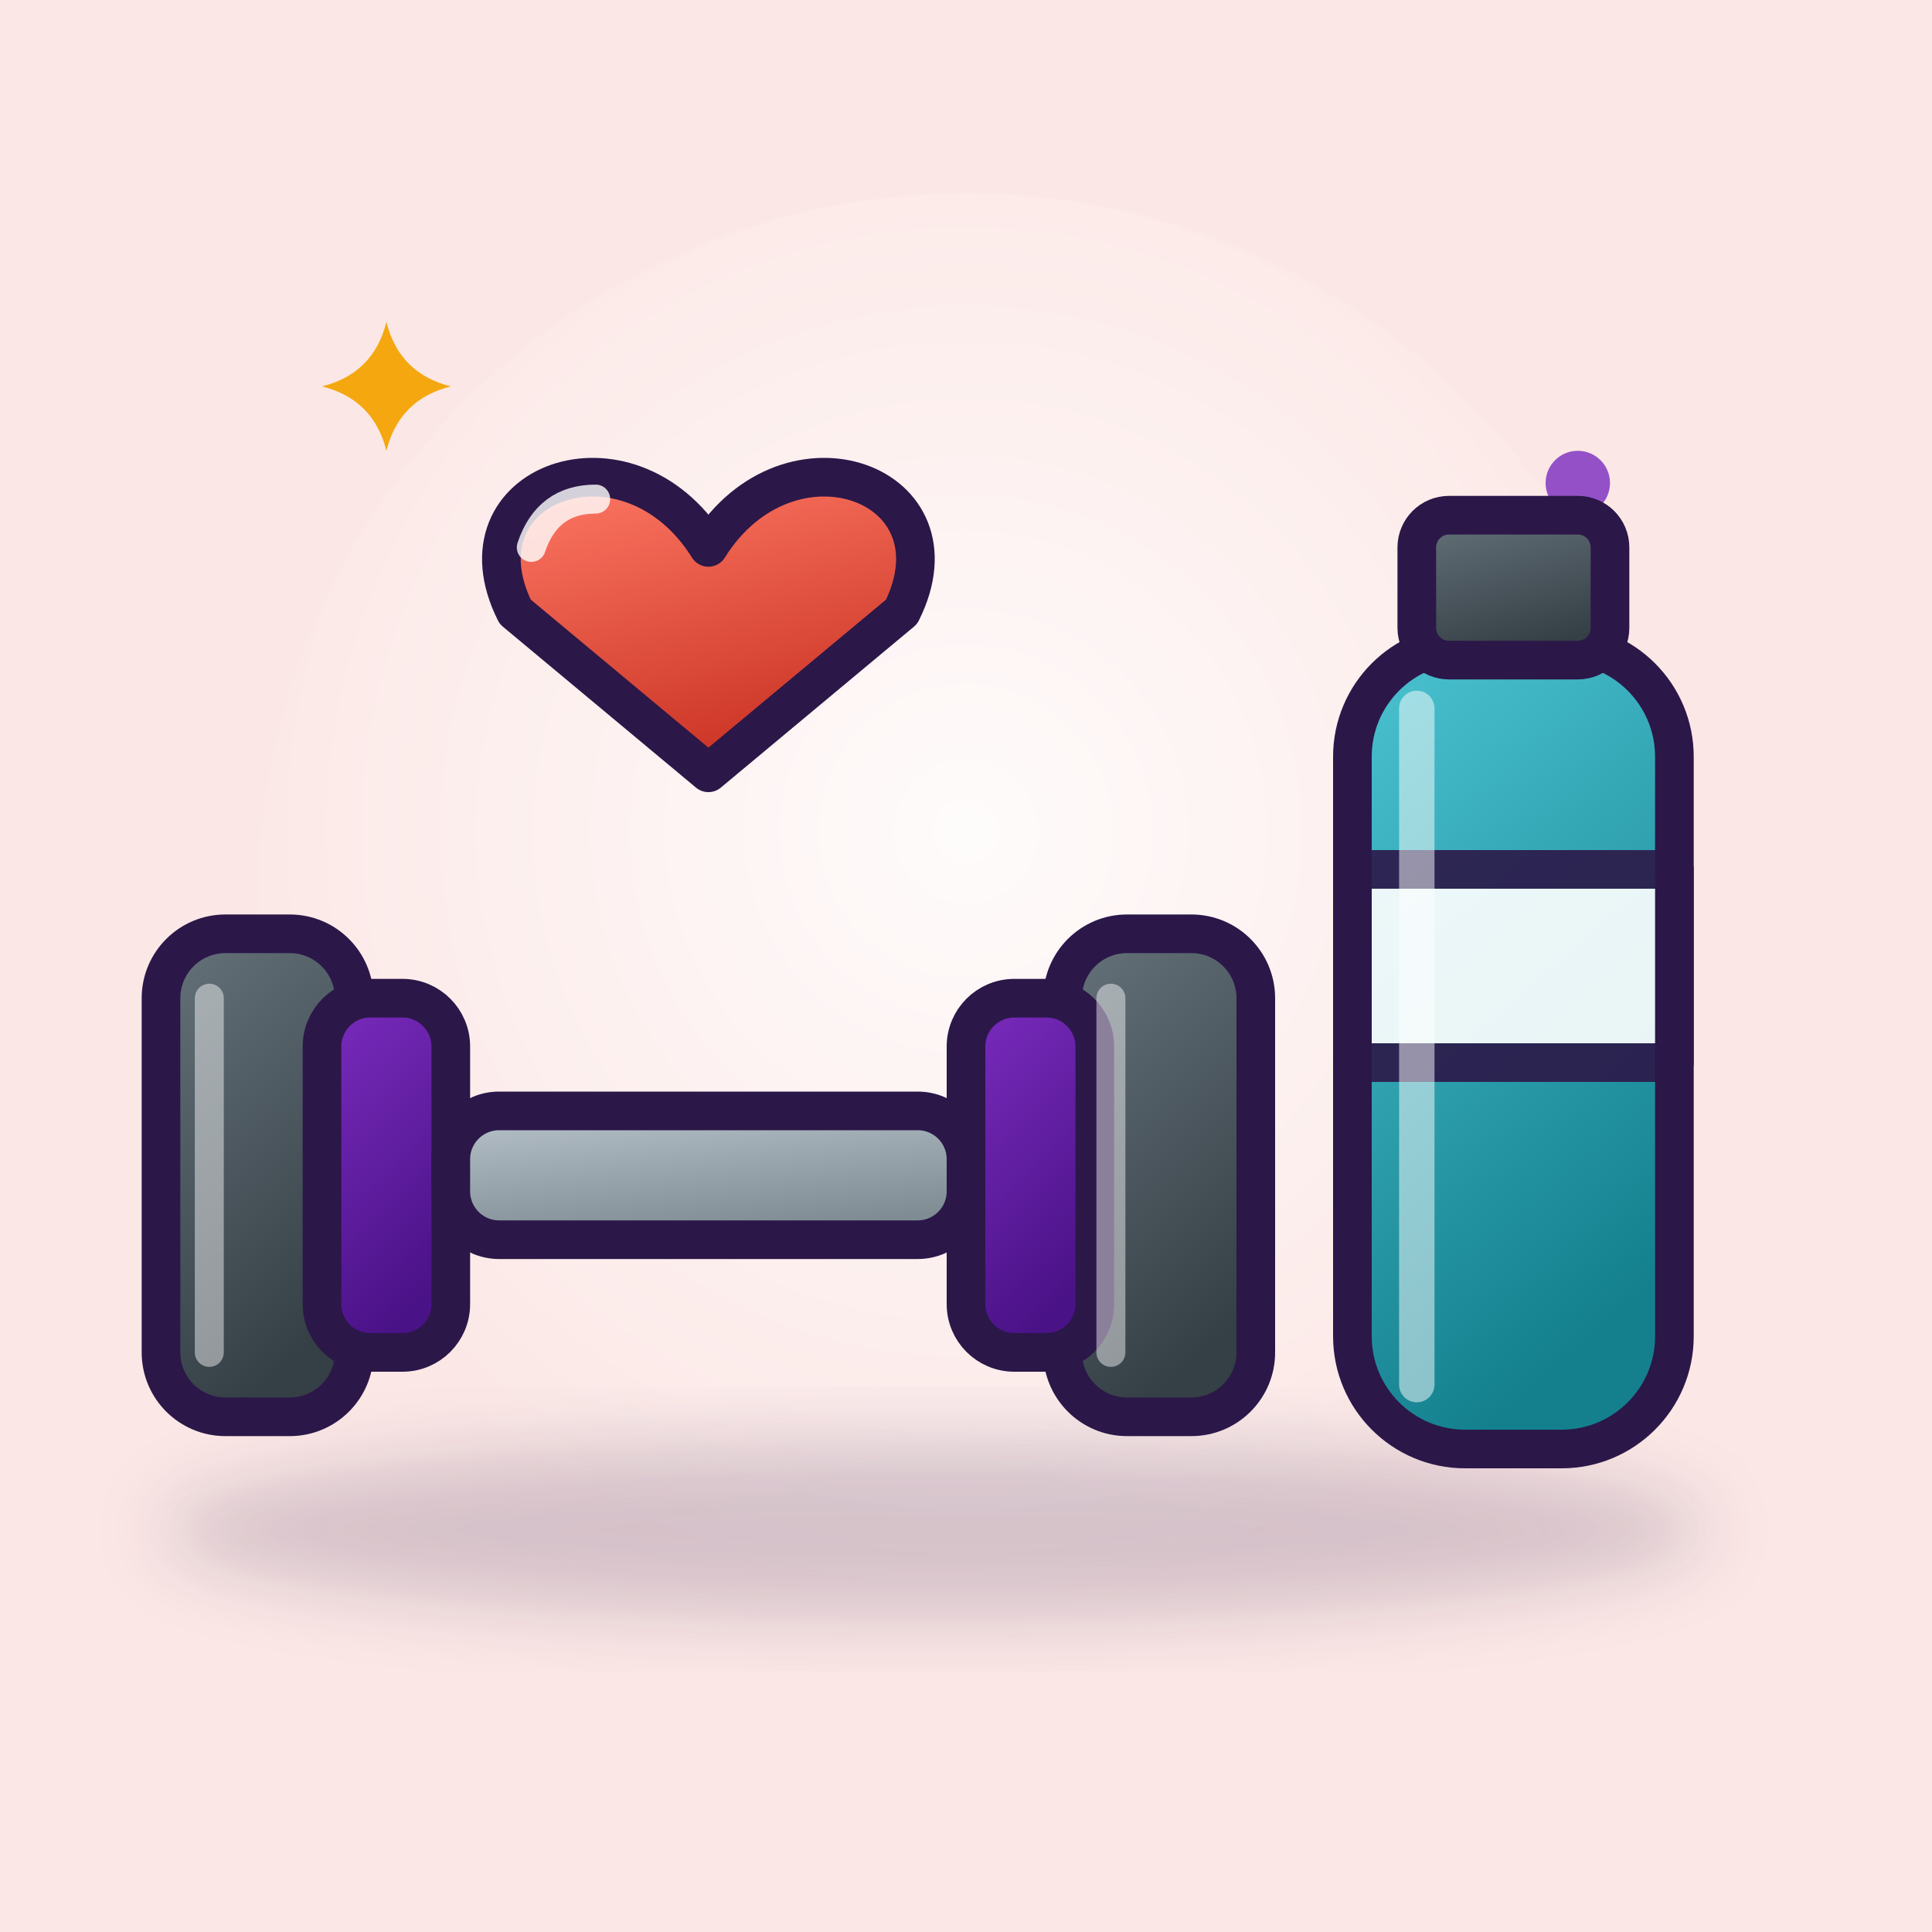
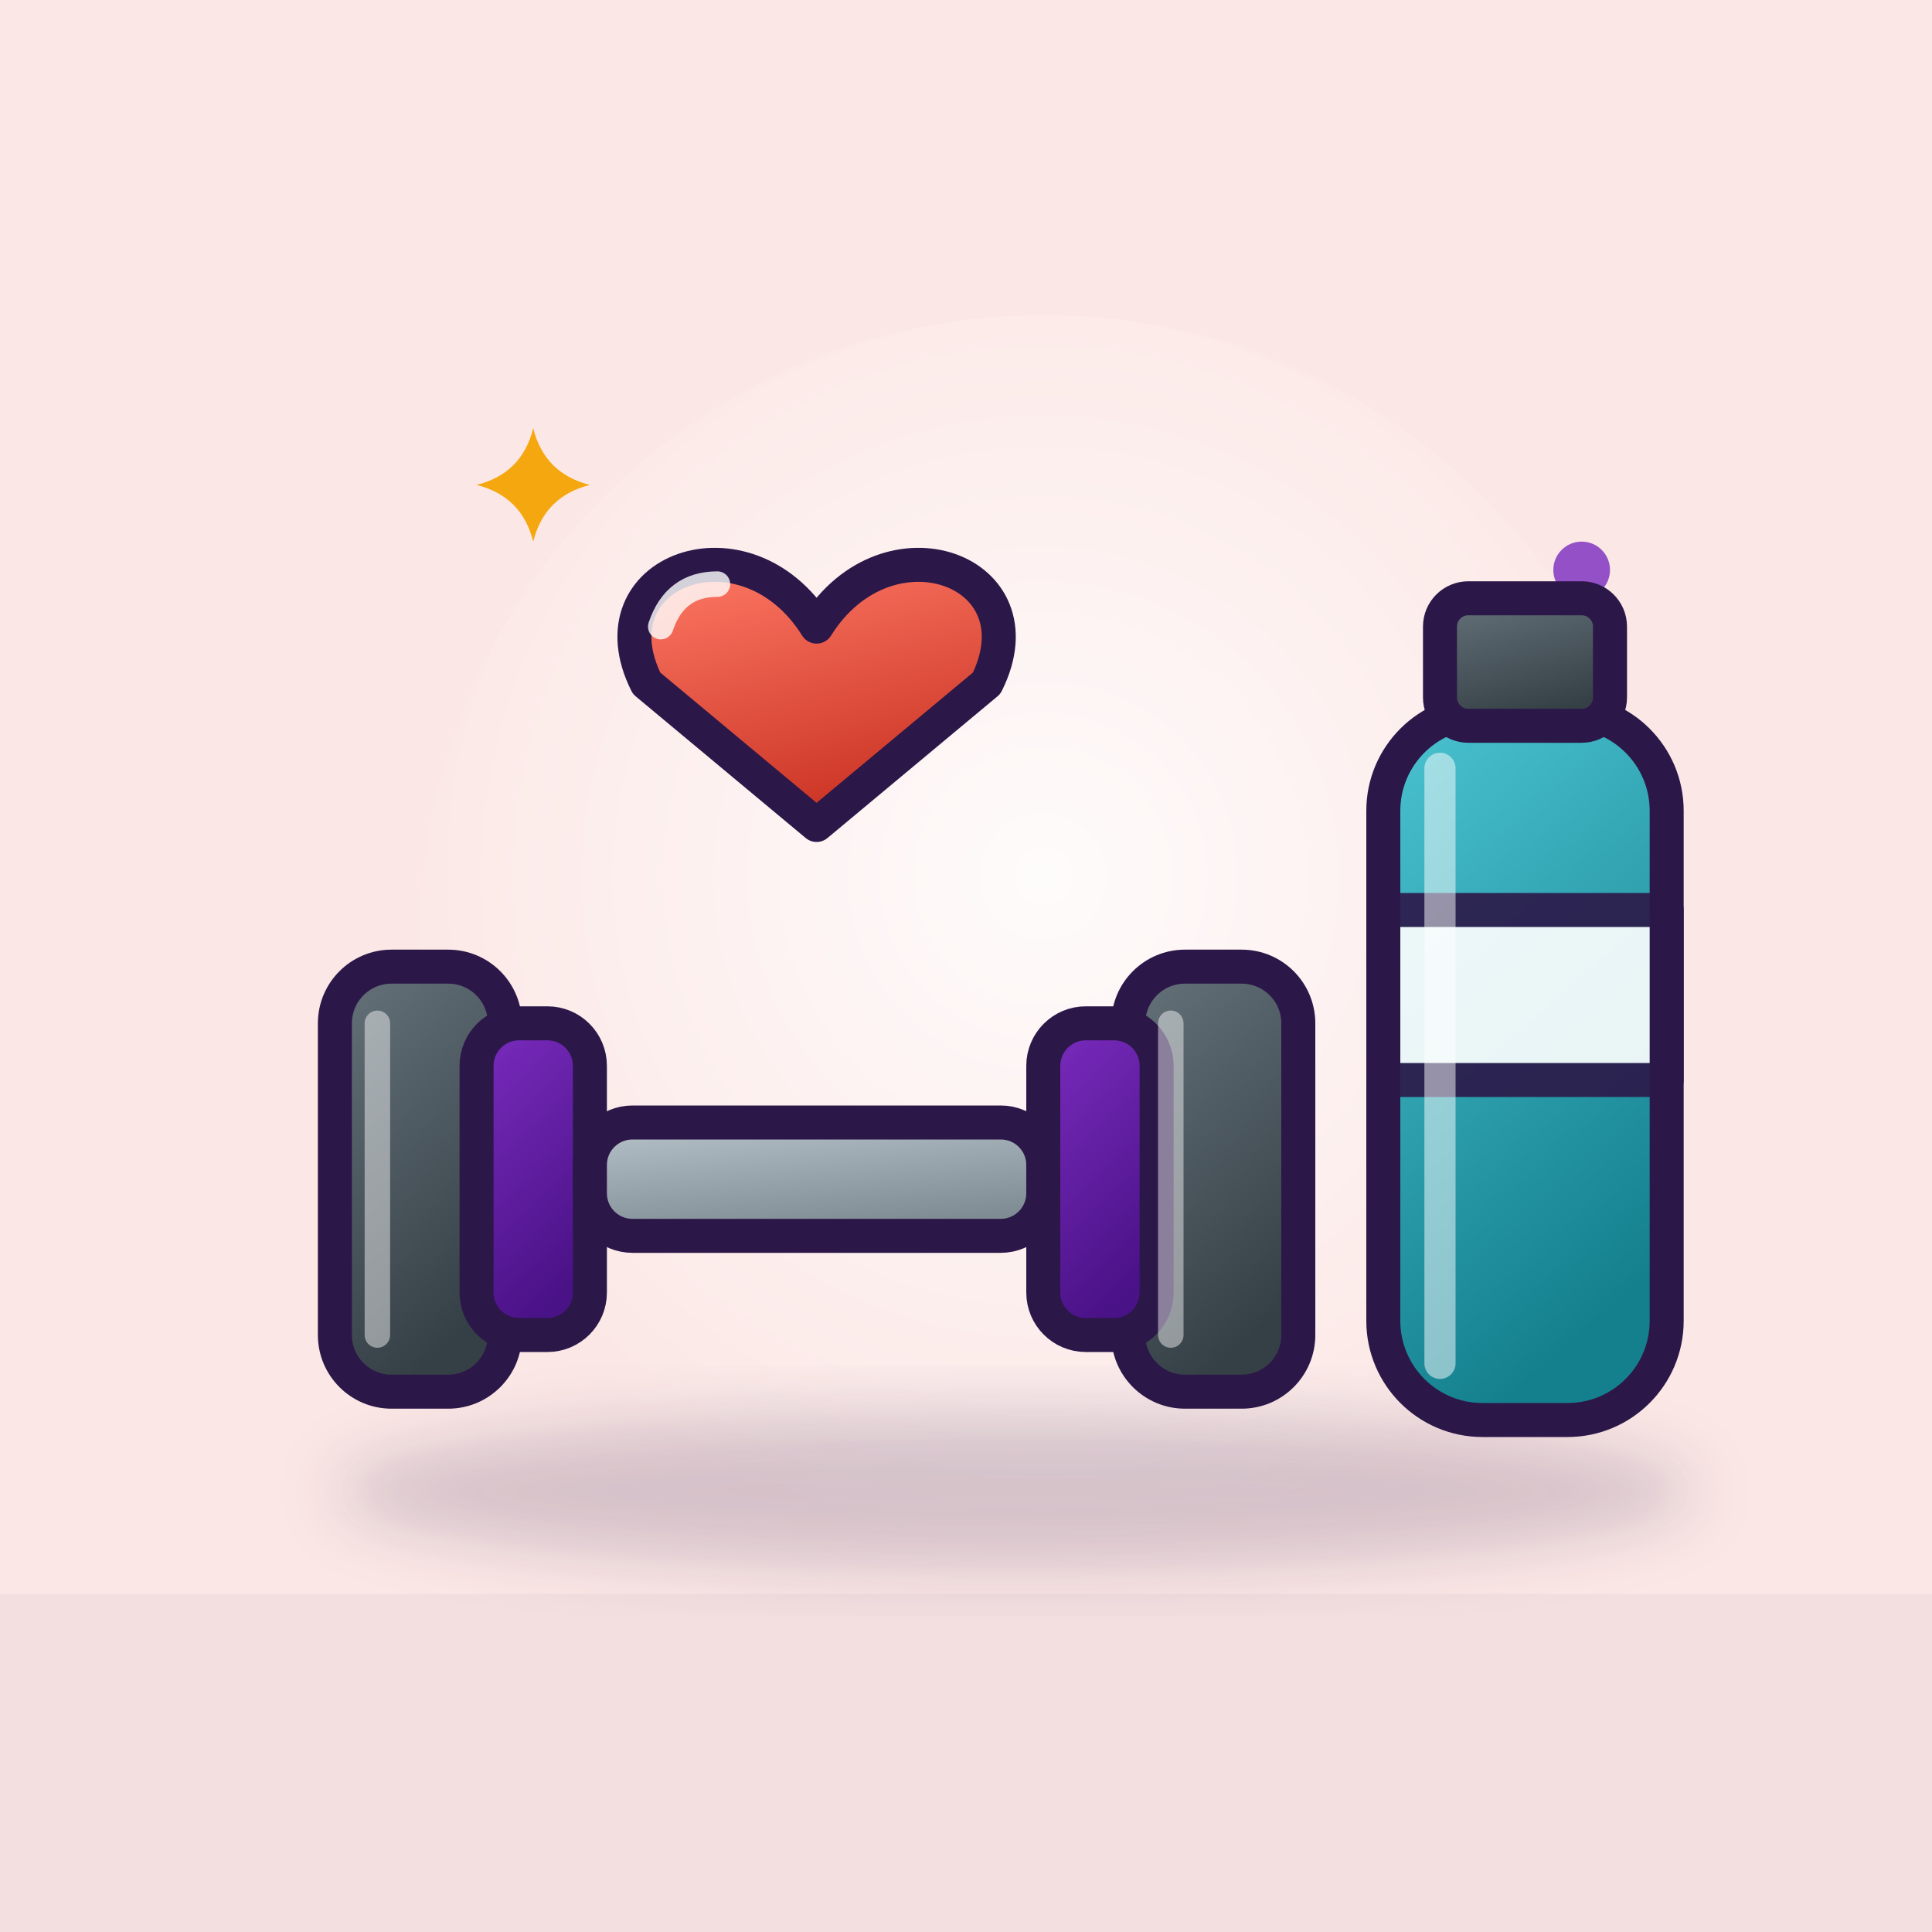
<svg xmlns="http://www.w3.org/2000/svg" viewBox="0 0 120 120" role="img">
  <defs>
    <linearGradient id="pur" x1="0" y1="0" x2="0.35" y2="1">
      <stop offset="0" stop-color="#A35BE8" />
      <stop offset="1" stop-color="#6A1FB5" />
    </linearGradient>
    <linearGradient id="purD" x1="0" y1="0" x2="0.35" y2="1">
      <stop offset="0" stop-color="#7B2CBF" />
      <stop offset="1" stop-color="#4A1287" />
    </linearGradient>
    <linearGradient id="gold" x1="0" y1="0" x2="0.35" y2="1">
      <stop offset="0" stop-color="#FFD45C" />
      <stop offset="1" stop-color="#F29A05" />
    </linearGradient>
    <linearGradient id="goldD" x1="0" y1="0" x2="0.35" y2="1">
      <stop offset="0" stop-color="#F2A20C" />
      <stop offset="1" stop-color="#C97A00" />
    </linearGradient>
    <linearGradient id="slate" x1="0" y1="0" x2="0.35" y2="1">
      <stop offset="0" stop-color="#66737B" />
      <stop offset="1" stop-color="#353F46" />
    </linearGradient>
    <linearGradient id="slateL" x1="0" y1="0" x2="0.35" y2="1">
      <stop offset="0" stop-color="#B8C3CA" />
      <stop offset="1" stop-color="#7F8C94" />
    </linearGradient>
    <linearGradient id="red" x1="0" y1="0" x2="0.35" y2="1">
      <stop offset="0" stop-color="#FF7A66" />
      <stop offset="1" stop-color="#CC3526" />
    </linearGradient>
    <linearGradient id="blue" x1="0" y1="0" x2="0.35" y2="1">
      <stop offset="0" stop-color="#5DB0F5" />
      <stop offset="1" stop-color="#1C64A8" />
    </linearGradient>
    <linearGradient id="green" x1="0" y1="0" x2="0.35" y2="1">
      <stop offset="0" stop-color="#5CC183" />
      <stop offset="1" stop-color="#22794A" />
    </linearGradient>
    <linearGradient id="greenD" x1="0" y1="0" x2="0.35" y2="1">
      <stop offset="0" stop-color="#2F8F57" />
      <stop offset="1" stop-color="#155A33" />
    </linearGradient>
    <linearGradient id="pink" x1="0" y1="0" x2="0.35" y2="1">
      <stop offset="0" stop-color="#FF8FB5" />
      <stop offset="1" stop-color="#D02F6B" />
    </linearGradient>
    <linearGradient id="teal" x1="0" y1="0" x2="0.35" y2="1">
      <stop offset="0" stop-color="#4CC4D2" />
      <stop offset="1" stop-color="#14808E" />
    </linearGradient>
    <linearGradient id="cream" x1="0" y1="0" x2="0.35" y2="1">
      <stop offset="0" stop-color="#FFFFFF" />
      <stop offset="1" stop-color="#E6DEF2" />
    </linearGradient>
    <linearGradient id="brown" x1="0" y1="0" x2="0.35" y2="1">
      <stop offset="0" stop-color="#C68B52" />
      <stop offset="1" stop-color="#7E4F22" />
    </linearGradient>
    <linearGradient id="screen" x1="0" y1="0" x2="0.35" y2="1">
      <stop offset="0" stop-color="#D6EDFF" />
      <stop offset="1" stop-color="#7FBDF2" />
    </linearGradient>
    <linearGradient id="wood" x1="0" y1="0" x2="0.35" y2="1">
      <stop offset="0" stop-color="#E0A869" />
      <stop offset="1" stop-color="#A8692E" />
    </linearGradient>
    <linearGradient id="glow" x1="0" y1="0" x2="0.35" y2="1">
      <stop offset="0" stop-color="#FFF3C4" />
      <stop offset="1" stop-color="#FFD45C" />
    </linearGradient>
    <linearGradient id="skin" x1="0" y1="0" x2="0.35" y2="1">
      <stop offset="0" stop-color="#FFFFFF" />
      <stop offset="1" stop-color="#F1EAF9" />
    </linearGradient>
    <filter id="soft" x="-30%" y="-30%" width="160%" height="160%">
      <feGaussianBlur stdDeviation="2.2" />
    </filter>
    <radialGradient id="halo" cx="0.5" cy="0.45" r="0.55">
      <stop offset="0" stop-color="#FFFFFF" stop-opacity="0.85" />
      <stop offset="1" stop-color="#FFFFFF" stop-opacity="0" />
    </radialGradient>
  </defs>
  <rect width="120" height="120" fill="#FBE7E5" />
-   <circle cx="60" cy="56" r="44" fill="url(#halo)" />
-   <path d="M24 20.0 Q24.8 23.2 28.0 24 Q24.8 24.8 24 28.0 Q23.2 24.8 20.0 24 Q23.2 23.2 24 20.0 Z" fill="#F5A70F" stroke="none" />
-   <circle cx="98" cy="30" r="2" fill="#7B2CBF" opacity="0.8" stroke="none" />
-   <ellipse cx="58" cy="95" rx="48" ry="5.5" fill="#2B1748" opacity="0.18" filter="url(#soft)" />
-   <g stroke="#2B1748" stroke-width="2.4" stroke-linejoin="round" stroke-linecap="round">
-     <path d="M44 34 C39 26 28 30 32 38 L44 48 L56 38 C60 30 49 26 44 34 Z" fill="url(#red)" />
-     <path d="M33 34 Q34 31 37 31" fill="none" stroke="#FFFFFF" stroke-width="1.8" opacity="0.8" />
-     <rect x="84" y="40" width="20" height="50" rx="7" fill="url(#teal)" />
-     <rect x="88" y="32" width="12" height="9" rx="2" fill="url(#slate)" />
-     <rect x="84" y="54" width="20" height="12" fill="#FFFFFF" opacity="0.9" />
-     <path d="M88 44 V86" stroke="#FFFFFF" stroke-width="2.2" opacity="0.5" />
-     <rect x="10" y="58" width="12" height="30" rx="4" fill="url(#slate)" />
-     <rect x="66" y="58" width="12" height="30" rx="4" fill="url(#slate)" />
-     <rect x="20" y="62" width="8" height="22" rx="3" fill="url(#purD)" />
-     <rect x="60" y="62" width="8" height="22" rx="3" fill="url(#purD)" />
-     <rect x="28" y="69" width="32" height="8" rx="3" fill="url(#slateL)" />
-     <path d="M13 62 V84 M69 62 V84" stroke="#FFFFFF" stroke-width="1.8" opacity="0.45" />
+   <rect x="0" y="99" width="120" height="21" fill="#2B1748" opacity="0.04" />
+   <g transform="translate(12 9) scale(0.88)">
+     <circle cx="60" cy="56" r="44" fill="url(#halo)" />
+     <path d="M24 20.0 Q24.8 23.2 28.0 24 Q24.8 24.8 24 28.0 Q23.2 24.8 20.0 24 Q23.2 23.2 24 20.0 Z" fill="#F5A70F" stroke="none" />
+     <circle cx="98" cy="30" r="2" fill="#7B2CBF" opacity="0.8" stroke="none" />
+     <ellipse cx="58" cy="95" rx="48" ry="5.5" fill="#2B1748" opacity="0.18" filter="url(#soft)" />
+     <g stroke="#2B1748" stroke-width="2.4" stroke-linejoin="round" stroke-linecap="round">
+       <path d="M44 34 C39 26 28 30 32 38 L44 48 L56 38 C60 30 49 26 44 34 Z" fill="url(#red)" />
+       <path d="M33 34 Q34 31 37 31" fill="none" stroke="#FFFFFF" stroke-width="1.8" opacity="0.8" />
+       <rect x="84" y="40" width="20" height="50" rx="7" fill="url(#teal)" />
+       <rect x="88" y="32" width="12" height="9" rx="2" fill="url(#slate)" />
+       <rect x="84" y="54" width="20" height="12" fill="#FFFFFF" opacity="0.9" />
+       <path d="M88 44 V86" stroke="#FFFFFF" stroke-width="2.2" opacity="0.5" />
+       <rect x="10" y="58" width="12" height="30" rx="4" fill="url(#slate)" />
+       <rect x="66" y="58" width="12" height="30" rx="4" fill="url(#slate)" />
+       <rect x="20" y="62" width="8" height="22" rx="3" fill="url(#purD)" />
+       <rect x="60" y="62" width="8" height="22" rx="3" fill="url(#purD)" />
+       <rect x="28" y="69" width="32" height="8" rx="3" fill="url(#slateL)" />
+       <path d="M13 62 V84 M69 62 V84" stroke="#FFFFFF" stroke-width="1.8" opacity="0.45" />
+     </g>
  </g>
</svg>
